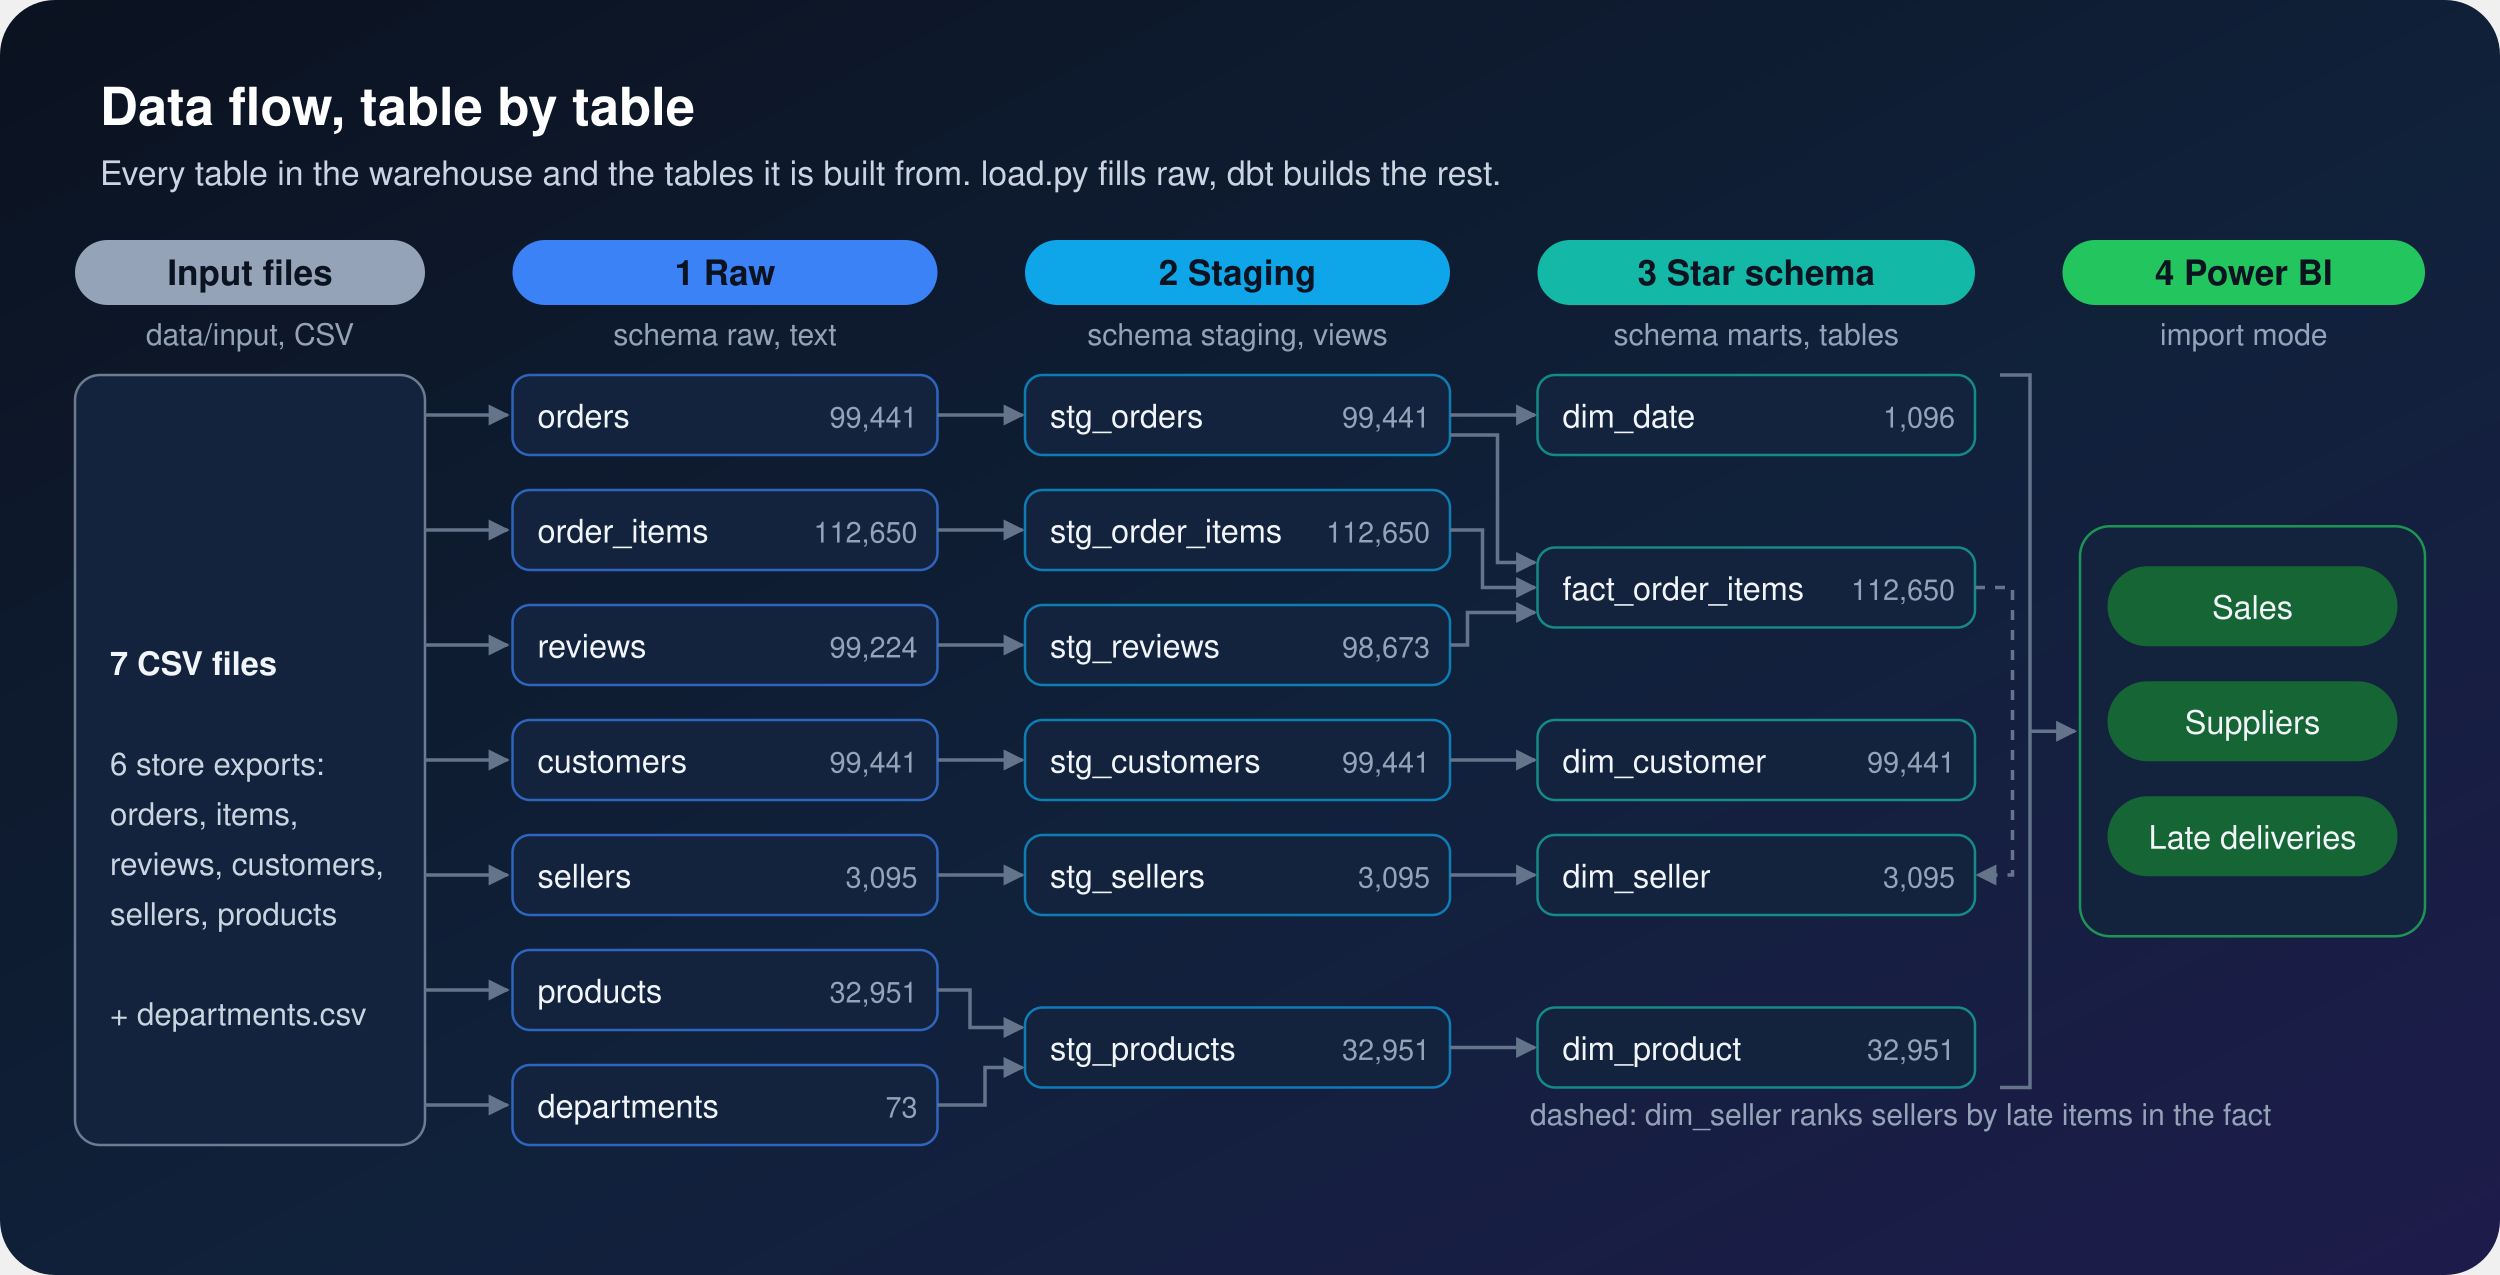
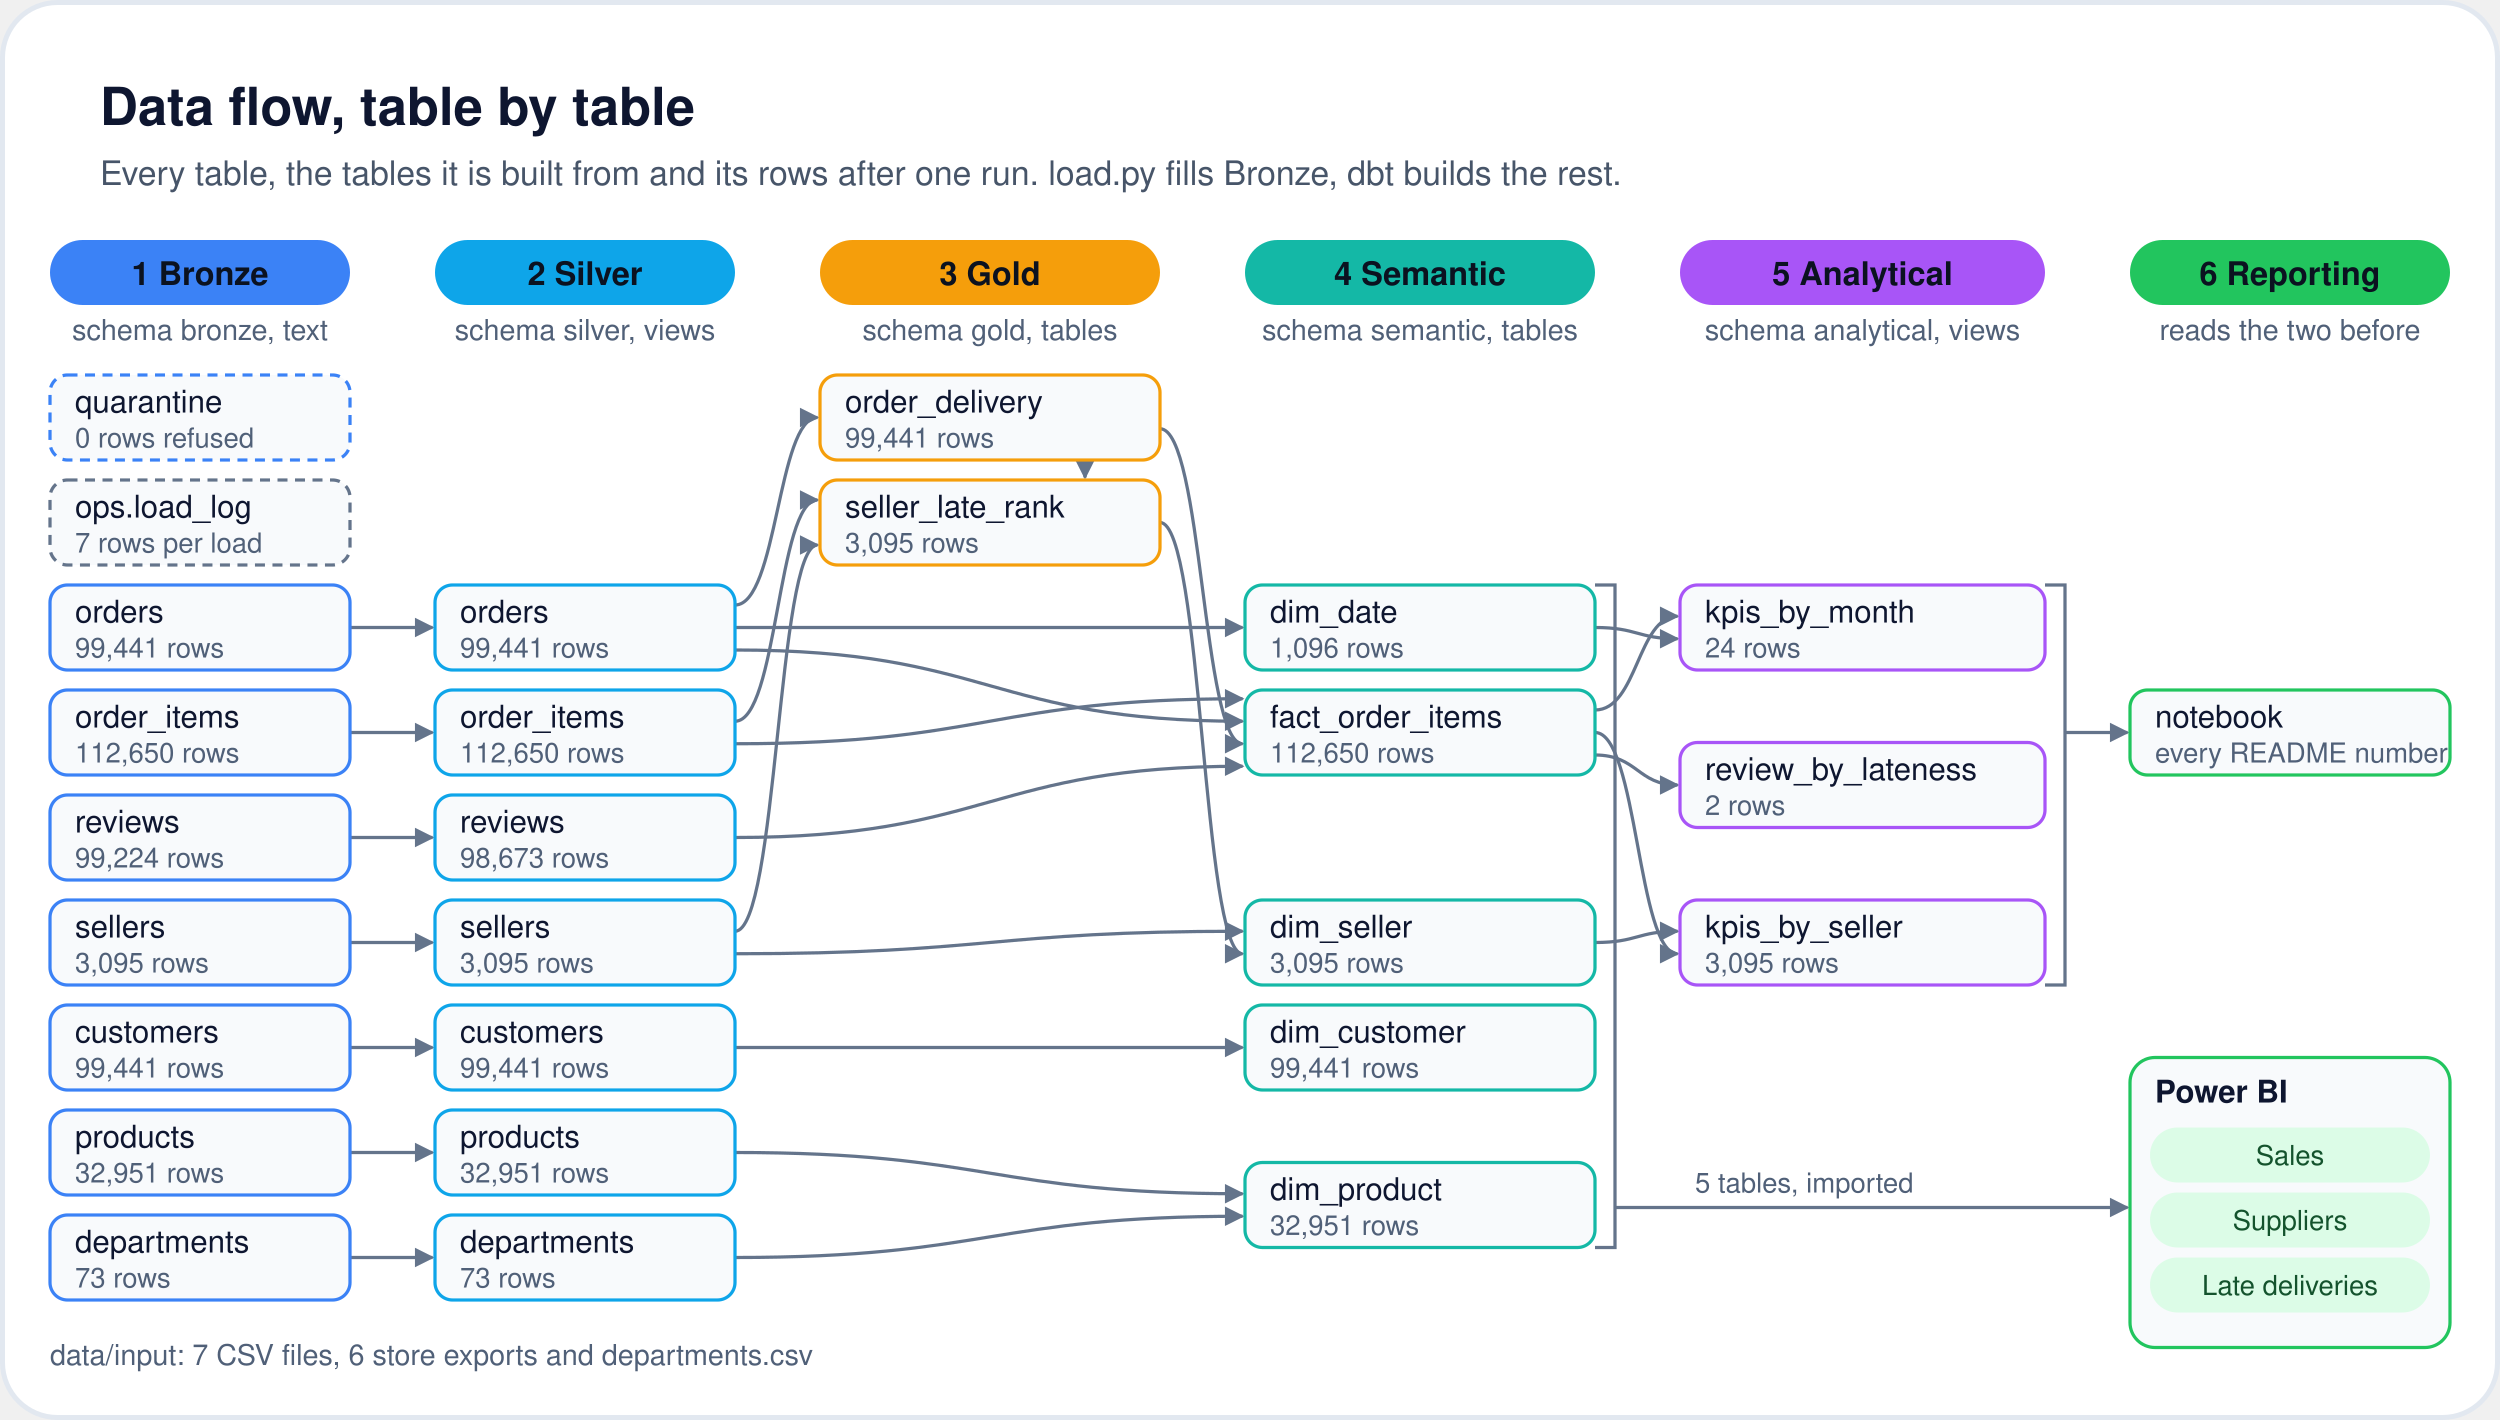
- <svg xmlns="http://www.w3.org/2000/svg" viewBox="0 0 1000 510" width="1000" height="510" role="img" aria-label="Data flow, table by table: 7 input files load into 7 raw tables (446,875 rows), 6 staging views clean them, and the star schema builds fact_order_items (112,650 rows) from order items, orders and reviews, plus four dimensions: date, customer, seller (ranked by late items from the fact) and product (with its department). Power BI imports the star schema into three pages.">
+ <svg xmlns="http://www.w3.org/2000/svg" viewBox="0 0 1000 568" width="1000" height="568" role="img" aria-label="Data flow, table by table, left to right through six layers: 7 input files load into 7 Bronze tables (446,875 rows, 0 refused to bronze.quarantine); Silver cleans them into 7 views (reviews 99,224 to 98,673, one per order); Gold builds order_delivery (99,441 orders) and seller_late_rank (3,095 sellers); Semantic builds fact_order_items (112,650 rows) and four dimensions from Silver and Gold; Analytical has kpis_by_month (24 months), review_by_lateness and kpis_by_seller; Reporting, the notebook reads Analytical and Semantic, Power BI imports the five Semantic tables.">
  <defs>
-     <linearGradient id="bg" x1="0" y1="0" x2="1" y2="1">
-       <stop offset="0" stop-color="#0B1220" />
-       <stop offset="0.55" stop-color="#10213A" />
-       <stop offset="1" stop-color="#1E1B4B" />
-     </linearGradient>
    <marker id="arrow" viewBox="0 0 10 10" refX="9" refY="5" markerWidth="6" markerHeight="6" orient="auto">
      <path d="M0 0 L10 5 L0 10 Z" fill="#64748B" />
    </marker>
  </defs>
  <style>
    text { font-family: "Segoe UI", -apple-system, Helvetica, Arial, sans-serif; }
-     .title { font-size: 21px; font-weight: 700; fill: #FFFFFF; }
-     .sub { font-size: 13.5px; fill: #CBD5E1; }
-     .layer { font-size: 14px; font-weight: 700; fill: #0B1220; }
-     .where { font-size: 12px; fill: #94A3B8; }
-     .name { font-size: 13px; fill: #F1F5F9; }
-     .count { font-size: 11.5px; fill: #94A3B8; }
-     .col { font-size: 12.5px; fill: #E2E8F0; }
+     .title { font-size: 21px; font-weight: 700; fill: #0E1630; }
+     .sub { font-size: 13.5px; fill: #475569; }
+     .layer { font-size: 13px; font-weight: 700; fill: #0B1220; }
+     .where { font-size: 11.5px; fill: #506078; }
+     .name { font-size: 12.5px; fill: #0E1630; }
+     .bold { font-size: 13px; font-weight: 700; fill: #0E1630; }
+     .count { font-size: 11px; fill: #506078; }
+     .body { font-size: 12px; fill: #334155; }
+     .col { font-size: 12.5px; fill: #0E1630; }
    .key { font-size: 11px; font-weight: 700; }
-     .edge { fill: none; stroke: #64748B; stroke-width: 1.4; }
+     .edge { fill: none; stroke: #64748B; stroke-width: 1.3; }
  </style>
-   <rect width="1000" height="510" rx="22" fill="url(#bg)" />
+   <rect x="1" y="1" width="998" height="566" rx="22" fill="#FFFFFF" stroke="#E2E8F0" stroke-width="2" />
  <text x="40" y="50" class="title">Data flow, table by table</text>
-   <text x="40" y="74" class="sub">Every table in the warehouse and the tables it is built from. load.py fills raw, dbt builds the rest.</text>
-   <rect x="30" y="96" width="140" height="26" rx="13" fill="#94A3B8" />
-   <text x="100.0" y="114" class="layer" text-anchor="middle">Input files</text>
-   <text x="100.0" y="138" class="where" text-anchor="middle">data/input, CSV</text>
-   <rect x="205" y="96" width="170" height="26" rx="13" fill="#3B82F6" />
-   <text x="290.0" y="114" class="layer" text-anchor="middle">1  Raw</text>
-   <text x="290.0" y="138" class="where" text-anchor="middle">schema raw, text</text>
-   <rect x="410" y="96" width="170" height="26" rx="13" fill="#0EA5E9" />
-   <text x="495.0" y="114" class="layer" text-anchor="middle">2  Staging</text>
-   <text x="495.0" y="138" class="where" text-anchor="middle">schema staging, views</text>
-   <rect x="615" y="96" width="175" height="26" rx="13" fill="#14B8A6" />
-   <text x="702.5" y="114" class="layer" text-anchor="middle">3  Star schema</text>
-   <text x="702.5" y="138" class="where" text-anchor="middle">schema marts, tables</text>
-   <rect x="825" y="96" width="145" height="26" rx="13" fill="#22C55E" />
-   <text x="897.5" y="114" class="layer" text-anchor="middle">4  Power BI</text>
-   <text x="897.5" y="138" class="where" text-anchor="middle">import mode</text>
-   <rect x="30" y="150" width="140" height="308" rx="10" fill="#13233D" stroke="#94A3B8" stroke-opacity="0.7" />
-   <text x="44" y="270" class="name" font-weight="700">7 CSV files</text>
-   <text x="44" y="290" class="count" style="fill:#CBD5E1;font-size:12.5px" />
-   <text x="44" y="310" class="count" style="fill:#CBD5E1;font-size:12.5px">6 store exports:</text>
-   <text x="44" y="330" class="count" style="fill:#CBD5E1;font-size:12.5px">orders, items,</text>
-   <text x="44" y="350" class="count" style="fill:#CBD5E1;font-size:12.5px">reviews, customers,</text>
-   <text x="44" y="370" class="count" style="fill:#CBD5E1;font-size:12.5px">sellers, products</text>
-   <text x="44" y="390" class="count" style="fill:#CBD5E1;font-size:12.5px" />
-   <text x="44" y="410" class="count" style="fill:#CBD5E1;font-size:12.5px">+ departments.csv</text>
-   <line x1="170" y1="166.0" x2="203" y2="166.0" class="edge" marker-end="url(#arrow)" />
-   <line x1="170" y1="212.0" x2="203" y2="212.0" class="edge" marker-end="url(#arrow)" />
-   <line x1="170" y1="258.0" x2="203" y2="258.0" class="edge" marker-end="url(#arrow)" />
-   <line x1="170" y1="304.0" x2="203" y2="304.0" class="edge" marker-end="url(#arrow)" />
-   <line x1="170" y1="350.0" x2="203" y2="350.0" class="edge" marker-end="url(#arrow)" />
-   <line x1="170" y1="396.0" x2="203" y2="396.0" class="edge" marker-end="url(#arrow)" />
-   <line x1="170" y1="442.0" x2="203" y2="442.0" class="edge" marker-end="url(#arrow)" />
-   <rect x="205" y="150" width="170" height="32" rx="7" fill="#13233D" stroke="#3B82F6" stroke-opacity="0.7" />
-   <text x="215" y="171" class="name">orders</text>
-   <text x="367" y="171" class="count" text-anchor="end">99,441</text>
-   <rect x="205" y="196" width="170" height="32" rx="7" fill="#13233D" stroke="#3B82F6" stroke-opacity="0.7" />
-   <text x="215" y="217" class="name">order_items</text>
-   <text x="367" y="217" class="count" text-anchor="end">112,650</text>
-   <rect x="205" y="242" width="170" height="32" rx="7" fill="#13233D" stroke="#3B82F6" stroke-opacity="0.7" />
-   <text x="215" y="263" class="name">reviews</text>
-   <text x="367" y="263" class="count" text-anchor="end">99,224</text>
-   <rect x="205" y="288" width="170" height="32" rx="7" fill="#13233D" stroke="#3B82F6" stroke-opacity="0.7" />
-   <text x="215" y="309" class="name">customers</text>
-   <text x="367" y="309" class="count" text-anchor="end">99,441</text>
-   <rect x="205" y="334" width="170" height="32" rx="7" fill="#13233D" stroke="#3B82F6" stroke-opacity="0.7" />
-   <text x="215" y="355" class="name">sellers</text>
-   <text x="367" y="355" class="count" text-anchor="end">3,095</text>
-   <rect x="205" y="380" width="170" height="32" rx="7" fill="#13233D" stroke="#3B82F6" stroke-opacity="0.7" />
-   <text x="215" y="401" class="name">products</text>
-   <text x="367" y="401" class="count" text-anchor="end">32,951</text>
-   <rect x="205" y="426" width="170" height="32" rx="7" fill="#13233D" stroke="#3B82F6" stroke-opacity="0.7" />
-   <text x="215" y="447" class="name">departments</text>
-   <text x="367" y="447" class="count" text-anchor="end">73</text>
-   <rect x="410" y="150" width="170" height="32" rx="7" fill="#13233D" stroke="#0EA5E9" stroke-opacity="0.7" />
-   <text x="420" y="171" class="name">stg_orders</text>
-   <text x="572" y="171" class="count" text-anchor="end">99,441</text>
-   <rect x="410" y="196" width="170" height="32" rx="7" fill="#13233D" stroke="#0EA5E9" stroke-opacity="0.7" />
-   <text x="420" y="217" class="name">stg_order_items</text>
-   <text x="572" y="217" class="count" text-anchor="end">112,650</text>
-   <rect x="410" y="242" width="170" height="32" rx="7" fill="#13233D" stroke="#0EA5E9" stroke-opacity="0.7" />
-   <text x="420" y="263" class="name">stg_reviews</text>
-   <text x="572" y="263" class="count" text-anchor="end">98,673</text>
-   <rect x="410" y="288" width="170" height="32" rx="7" fill="#13233D" stroke="#0EA5E9" stroke-opacity="0.7" />
-   <text x="420" y="309" class="name">stg_customers</text>
-   <text x="572" y="309" class="count" text-anchor="end">99,441</text>
-   <rect x="410" y="334" width="170" height="32" rx="7" fill="#13233D" stroke="#0EA5E9" stroke-opacity="0.7" />
-   <text x="420" y="355" class="name">stg_sellers</text>
-   <text x="572" y="355" class="count" text-anchor="end">3,095</text>
-   <rect x="410" y="403.0" width="170" height="32" rx="7" fill="#13233D" stroke="#0EA5E9" stroke-opacity="0.7" />
-   <text x="420" y="424.0" class="name">stg_products</text>
-   <text x="572" y="424.0" class="count" text-anchor="end">32,951</text>
-   <rect x="615" y="150" width="175" height="32" rx="7" fill="#13233D" stroke="#14B8A6" stroke-opacity="0.7" />
-   <text x="625" y="171" class="name">dim_date</text>
-   <text x="782" y="171" class="count" text-anchor="end">1,096</text>
-   <rect x="615" y="219.0" width="175" height="32" rx="7" fill="#13233D" stroke="#14B8A6" stroke-opacity="0.7" />
-   <text x="625" y="240.0" class="name">fact_order_items</text>
-   <text x="782" y="240.0" class="count" text-anchor="end">112,650</text>
-   <rect x="615" y="288" width="175" height="32" rx="7" fill="#13233D" stroke="#14B8A6" stroke-opacity="0.7" />
-   <text x="625" y="309" class="name">dim_customer</text>
-   <text x="782" y="309" class="count" text-anchor="end">99,441</text>
-   <rect x="615" y="334" width="175" height="32" rx="7" fill="#13233D" stroke="#14B8A6" stroke-opacity="0.7" />
-   <text x="625" y="355" class="name">dim_seller</text>
-   <text x="782" y="355" class="count" text-anchor="end">3,095</text>
-   <rect x="615" y="403.0" width="175" height="32" rx="7" fill="#13233D" stroke="#14B8A6" stroke-opacity="0.7" />
-   <text x="625" y="424.0" class="name">dim_product</text>
-   <text x="782" y="424.0" class="count" text-anchor="end">32,951</text>
-   <path d="M375 166.0 H409" class="edge" marker-end="url(#arrow)" />
-   <path d="M375 212.0 H409" class="edge" marker-end="url(#arrow)" />
-   <path d="M375 258.0 H409" class="edge" marker-end="url(#arrow)" />
-   <path d="M375 304.0 H409" class="edge" marker-end="url(#arrow)" />
-   <path d="M375 350.0 H409" class="edge" marker-end="url(#arrow)" />
-   <path d="M375 396.0 H388 V411.0 H409" class="edge" marker-end="url(#arrow)" />
-   <path d="M375 442.0 H394 V427.0 H409" class="edge" marker-end="url(#arrow)" />
-   <path d="M580 166.0 H614" class="edge" marker-end="url(#arrow)" />
-   <path d="M580 174.0 H599 V225.0 H614" class="edge" marker-end="url(#arrow)" />
-   <path d="M580 212.0 H593 V235.0 H614" class="edge" marker-end="url(#arrow)" />
-   <path d="M580 258.0 H587 V245.0 H614" class="edge" marker-end="url(#arrow)" />
-   <path d="M580 304.0 H614" class="edge" marker-end="url(#arrow)" />
-   <path d="M580 350.0 H614" class="edge" marker-end="url(#arrow)" />
-   <path d="M580 419.0 H614" class="edge" marker-end="url(#arrow)" />
-   <path d="M790 235.0 H805 V350.0 H791" class="edge" stroke-dasharray="4 4" marker-end="url(#arrow)" />
-   <text x="612" y="450" class="where">dashed: dim_seller ranks sellers by late items in the fact</text>
-   <path d="M800 150 H812 V435.0 H800" class="edge" stroke="#14B8A6" />
-   <line x1="812" y1="292.5" x2="830" y2="292.5" class="edge" stroke="#22C55E" marker-end="url(#arrow)" />
-   <rect x="832" y="210.5" width="138" height="164" rx="12" fill="#13233D" stroke="#22C55E" stroke-opacity="0.7" />
-   <rect x="843" y="226.5" width="116" height="32" rx="16" fill="#166534" />
-   <text x="901" y="247.5" class="name" text-anchor="middle">Sales</text>
-   <rect x="843" y="272.5" width="116" height="32" rx="16" fill="#166534" />
-   <text x="901" y="293.5" class="name" text-anchor="middle">Suppliers</text>
-   <rect x="843" y="318.5" width="116" height="32" rx="16" fill="#166534" />
-   <text x="901" y="339.5" class="name" text-anchor="middle">Late deliveries</text>
+   <text x="40" y="74" class="sub">Every table, the tables it is built from and its rows after one run. load.py fills Bronze, dbt builds the rest.</text>
+   <rect x="20" y="96" width="120" height="26" rx="13" fill="#3B82F6" />
+   <text x="80.0" y="114" class="layer" text-anchor="middle">1  Bronze</text>
+   <text x="80.0" y="136" class="where" text-anchor="middle">schema bronze, text</text>
+   <rect x="174.0" y="96" width="120" height="26" rx="13" fill="#0EA5E9" />
+   <text x="234.0" y="114" class="layer" text-anchor="middle">2  Silver</text>
+   <text x="234.0" y="136" class="where" text-anchor="middle">schema silver, views</text>
+   <rect x="328.0" y="96" width="136" height="26" rx="13" fill="#F59E0B" />
+   <text x="396.0" y="114" class="layer" text-anchor="middle">3  Gold</text>
+   <text x="396.0" y="136" class="where" text-anchor="middle">schema gold, tables</text>
+   <rect x="498.0" y="96" width="140" height="26" rx="13" fill="#14B8A6" />
+   <text x="568.0" y="114" class="layer" text-anchor="middle">4  Semantic</text>
+   <text x="568.0" y="136" class="where" text-anchor="middle">schema semantic, tables</text>
+   <rect x="672.0" y="96" width="146" height="26" rx="13" fill="#A855F7" />
+   <text x="745.0" y="114" class="layer" text-anchor="middle">5  Analytical</text>
+   <text x="745.0" y="136" class="where" text-anchor="middle">schema analytical, views</text>
+   <rect x="852.0" y="96" width="128" height="26" rx="13" fill="#22C55E" />
+   <text x="916.0" y="114" class="layer" text-anchor="middle">6  Reporting</text>
+   <text x="916.0" y="136" class="where" text-anchor="middle">reads the two before</text>
+   <path d="M638.0 284.0 C655.0 284.0 655.0 246.5 671.0 246.5" class="edge" marker-end="url(#arrow)" />
+   <path d="M638.0 251.0 C655.0 251.0 655.0 255.5 671.0 255.5" class="edge" marker-end="url(#arrow)" />
+   <path d="M638.0 377.0 C655.0 377.0 655.0 372.5 671.0 372.5" class="edge" marker-end="url(#arrow)" />
+   <path d="M638.0 293.0 C655.0 293.0 655.0 381.5 671.0 381.5" class="edge" marker-end="url(#arrow)" />
+   <path d="M638.0 302.0 C655.0 302.0 655.0 314.0 671.0 314.0" class="edge" marker-end="url(#arrow)" />
+   <path d="M294.0 242.0 C311.0 242.0 311.0 167.0 327.0 167.0" class="edge" marker-end="url(#arrow)" />
+   <path d="M294.0 288.5 C311.0 288.5 311.0 200.0 327.0 200.0" class="edge" marker-end="url(#arrow)" />
+   <line x1="434.0" y1="184" x2="434.0" y2="191" class="edge" marker-end="url(#arrow)" />
+   <path d="M294.0 372.5 C311.0 372.5 311.0 218.0 327.0 218.0" class="edge" marker-end="url(#arrow)" />
+   <path d="M294.0 419.0 C396.0 419.0 396.0 419.0 497.0 419.0" class="edge" marker-end="url(#arrow)" />
+   <path d="M294.0 251.0 C396.0 251.0 396.0 251.0 497.0 251.0" class="edge" marker-end="url(#arrow)" />
+   <path d="M294.0 461.0 C396.0 461.0 396.0 477.5 497.0 477.5" class="edge" marker-end="url(#arrow)" />
+   <path d="M294.0 503.0 C396.0 503.0 396.0 486.5 497.0 486.5" class="edge" marker-end="url(#arrow)" />
+   <path d="M294.0 381.5 C396.0 381.5 396.0 372.5 497.0 372.5" class="edge" marker-end="url(#arrow)" />
+   <path d="M464.0 209.0 C481.0 209.0 481.0 381.5 497.0 381.5" class="edge" marker-end="url(#arrow)" />
+   <path d="M294.0 297.5 C396.0 297.5 396.0 279.5 497.0 279.5" class="edge" marker-end="url(#arrow)" />
+   <path d="M294.0 260.0 C396.0 260.0 396.0 288.5 497.0 288.5" class="edge" marker-end="url(#arrow)" />
+   <path d="M464.0 171.5 C481.0 171.5 481.0 297.5 497.0 297.5" class="edge" marker-end="url(#arrow)" />
+   <path d="M294.0 335.0 C396.0 335.0 396.0 306.5 497.0 306.5" class="edge" marker-end="url(#arrow)" />
+   <path d="M140 419.0 C157.0 419.0 157.0 419.0 173.0 419.0" class="edge" marker-end="url(#arrow)" />
+   <path d="M140 503.0 C157.0 503.0 157.0 503.0 173.0 503.0" class="edge" marker-end="url(#arrow)" />
+   <path d="M140 293.0 C157.0 293.0 157.0 293.0 173.0 293.0" class="edge" marker-end="url(#arrow)" />
+   <path d="M140 251.0 C157.0 251.0 157.0 251.0 173.0 251.0" class="edge" marker-end="url(#arrow)" />
+   <path d="M140 461.0 C157.0 461.0 157.0 461.0 173.0 461.0" class="edge" marker-end="url(#arrow)" />
+   <path d="M140 335.0 C157.0 335.0 157.0 335.0 173.0 335.0" class="edge" marker-end="url(#arrow)" />
+   <path d="M140 377.0 C157.0 377.0 157.0 377.0 173.0 377.0" class="edge" marker-end="url(#arrow)" />
+   <rect x="20" y="150" width="120" height="34" rx="7" fill="#F8FAFC" stroke="#3B82F6" stroke-width="1.3" stroke-dasharray="4 3" />
+   <text x="30" y="165" class="name">quarantine</text>
+   <text x="30" y="179" class="count">0 rows refused</text>
+   <rect x="20" y="192" width="120" height="34" rx="7" fill="#F8FAFC" stroke="#64748B" stroke-width="1.3" stroke-dasharray="4 3" />
+   <text x="30" y="207" class="name">ops.load_log</text>
+   <text x="30" y="221" class="count">7 rows per load</text>
+   <rect x="20" y="234" width="120" height="34" rx="7" fill="#F8FAFC" stroke="#3B82F6" stroke-width="1.3" />
+   <text x="30" y="249" class="name">orders</text>
+   <text x="30" y="263" class="count">99,441 rows</text>
+   <rect x="20" y="276" width="120" height="34" rx="7" fill="#F8FAFC" stroke="#3B82F6" stroke-width="1.3" />
+   <text x="30" y="291" class="name">order_items</text>
+   <text x="30" y="305" class="count">112,650 rows</text>
+   <rect x="20" y="318" width="120" height="34" rx="7" fill="#F8FAFC" stroke="#3B82F6" stroke-width="1.3" />
+   <text x="30" y="333" class="name">reviews</text>
+   <text x="30" y="347" class="count">99,224 rows</text>
+   <rect x="20" y="360" width="120" height="34" rx="7" fill="#F8FAFC" stroke="#3B82F6" stroke-width="1.3" />
+   <text x="30" y="375" class="name">sellers</text>
+   <text x="30" y="389" class="count">3,095 rows</text>
+   <rect x="20" y="402" width="120" height="34" rx="7" fill="#F8FAFC" stroke="#3B82F6" stroke-width="1.3" />
+   <text x="30" y="417" class="name">customers</text>
+   <text x="30" y="431" class="count">99,441 rows</text>
+   <rect x="20" y="444" width="120" height="34" rx="7" fill="#F8FAFC" stroke="#3B82F6" stroke-width="1.3" />
+   <text x="30" y="459" class="name">products</text>
+   <text x="30" y="473" class="count">32,951 rows</text>
+   <rect x="20" y="486" width="120" height="34" rx="7" fill="#F8FAFC" stroke="#3B82F6" stroke-width="1.3" />
+   <text x="30" y="501" class="name">departments</text>
+   <text x="30" y="515" class="count">73 rows</text>
+   <rect x="174.0" y="234" width="120" height="34" rx="7" fill="#F8FAFC" stroke="#0EA5E9" stroke-width="1.3" />
+   <text x="184.0" y="249" class="name">orders</text>
+   <text x="184.0" y="263" class="count">99,441 rows</text>
+   <rect x="174.0" y="276" width="120" height="34" rx="7" fill="#F8FAFC" stroke="#0EA5E9" stroke-width="1.3" />
+   <text x="184.0" y="291" class="name">order_items</text>
+   <text x="184.0" y="305" class="count">112,650 rows</text>
+   <rect x="174.0" y="318" width="120" height="34" rx="7" fill="#F8FAFC" stroke="#0EA5E9" stroke-width="1.3" />
+   <text x="184.0" y="333" class="name">reviews</text>
+   <text x="184.0" y="347" class="count">98,673 rows</text>
+   <rect x="174.0" y="360" width="120" height="34" rx="7" fill="#F8FAFC" stroke="#0EA5E9" stroke-width="1.3" />
+   <text x="184.0" y="375" class="name">sellers</text>
+   <text x="184.0" y="389" class="count">3,095 rows</text>
+   <rect x="174.0" y="402" width="120" height="34" rx="7" fill="#F8FAFC" stroke="#0EA5E9" stroke-width="1.3" />
+   <text x="184.0" y="417" class="name">customers</text>
+   <text x="184.0" y="431" class="count">99,441 rows</text>
+   <rect x="174.0" y="444" width="120" height="34" rx="7" fill="#F8FAFC" stroke="#0EA5E9" stroke-width="1.3" />
+   <text x="184.0" y="459" class="name">products</text>
+   <text x="184.0" y="473" class="count">32,951 rows</text>
+   <rect x="174.0" y="486" width="120" height="34" rx="7" fill="#F8FAFC" stroke="#0EA5E9" stroke-width="1.3" />
+   <text x="184.0" y="501" class="name">departments</text>
+   <text x="184.0" y="515" class="count">73 rows</text>
+   <rect x="328.0" y="150" width="136" height="34" rx="7" fill="#F8FAFC" stroke="#F59E0B" stroke-width="1.3" />
+   <text x="338.0" y="165" class="name">order_delivery</text>
+   <text x="338.0" y="179" class="count">99,441 rows</text>
+   <rect x="328.0" y="192" width="136" height="34" rx="7" fill="#F8FAFC" stroke="#F59E0B" stroke-width="1.3" />
+   <text x="338.0" y="207" class="name">seller_late_rank</text>
+   <text x="338.0" y="221" class="count">3,095 rows</text>
+   <rect x="498.0" y="234" width="140" height="34" rx="7" fill="#F8FAFC" stroke="#14B8A6" stroke-width="1.3" />
+   <text x="508.0" y="249" class="name">dim_date</text>
+   <text x="508.0" y="263" class="count">1,096 rows</text>
+   <rect x="498.0" y="276" width="140" height="34" rx="7" fill="#F8FAFC" stroke="#14B8A6" stroke-width="1.3" />
+   <text x="508.0" y="291" class="name">fact_order_items</text>
+   <text x="508.0" y="305" class="count">112,650 rows</text>
+   <rect x="498.0" y="360" width="140" height="34" rx="7" fill="#F8FAFC" stroke="#14B8A6" stroke-width="1.3" />
+   <text x="508.0" y="375" class="name">dim_seller</text>
+   <text x="508.0" y="389" class="count">3,095 rows</text>
+   <rect x="498.0" y="402" width="140" height="34" rx="7" fill="#F8FAFC" stroke="#14B8A6" stroke-width="1.3" />
+   <text x="508.0" y="417" class="name">dim_customer</text>
+   <text x="508.0" y="431" class="count">99,441 rows</text>
+   <rect x="498.0" y="465.0" width="140" height="34" rx="7" fill="#F8FAFC" stroke="#14B8A6" stroke-width="1.3" />
+   <text x="508.0" y="480.0" class="name">dim_product</text>
+   <text x="508.0" y="494.0" class="count">32,951 rows</text>
+   <rect x="672.0" y="234" width="146" height="34" rx="7" fill="#F8FAFC" stroke="#A855F7" stroke-width="1.3" />
+   <text x="682.0" y="249" class="name">kpis_by_month</text>
+   <text x="682.0" y="263" class="count">24 rows</text>
+   <rect x="672.0" y="297.0" width="146" height="34" rx="7" fill="#F8FAFC" stroke="#A855F7" stroke-width="1.3" />
+   <text x="682.0" y="312.0" class="name">review_by_lateness</text>
+   <text x="682.0" y="326.0" class="count">2 rows</text>
+   <rect x="672.0" y="360" width="146" height="34" rx="7" fill="#F8FAFC" stroke="#A855F7" stroke-width="1.3" />
+   <text x="682.0" y="375" class="name">kpis_by_seller</text>
+   <text x="682.0" y="389" class="count">3,095 rows</text>
+   <text x="20" y="546" class="where">data/input: 7 CSV files, 6 store exports and departments.csv</text>
+   <path d="M818.0 234 H826.0 V394 H818.0" class="edge" stroke="#A855F7" />
+   <line x1="826.0" y1="293.0" x2="851.0" y2="293.0" class="edge" marker-end="url(#arrow)" />
+   <rect x="852.0" y="276" width="128" height="34" rx="7" fill="#F8FAFC" stroke="#22C55E" stroke-width="1.3" />
+   <text x="862.0" y="291" class="name">notebook</text>
+   <text x="862.0" y="305" class="count">every README number</text>
+   <path d="M638.0 234 H646.0 V499.0 H638.0" class="edge" stroke="#14B8A6" />
+   <line x1="646.0" y1="483.0" x2="851.0" y2="483.0" class="edge" marker-end="url(#arrow)" />
+   <text x="678.0" y="477.0" class="count">5 tables, imported</text>
+   <rect x="852.0" y="423.0" width="128" height="116" rx="10" fill="#F8FAFC" stroke="#22C55E" stroke-width="1.3" />
+   <text x="862.0" y="441.0" class="name" font-weight="700">Power BI</text>
+   <rect x="860.0" y="451.0" width="112" height="22" rx="11" fill="#DCFCE7" />
+   <text x="916.0" y="466.0" class="count" style="fill:#14532D" text-anchor="middle">Sales</text>
+   <rect x="860.0" y="477.0" width="112" height="22" rx="11" fill="#DCFCE7" />
+   <text x="916.0" y="492.0" class="count" style="fill:#14532D" text-anchor="middle">Suppliers</text>
+   <rect x="860.0" y="503.0" width="112" height="22" rx="11" fill="#DCFCE7" />
+   <text x="916.0" y="518.0" class="count" style="fill:#14532D" text-anchor="middle">Late deliveries</text>
</svg>
